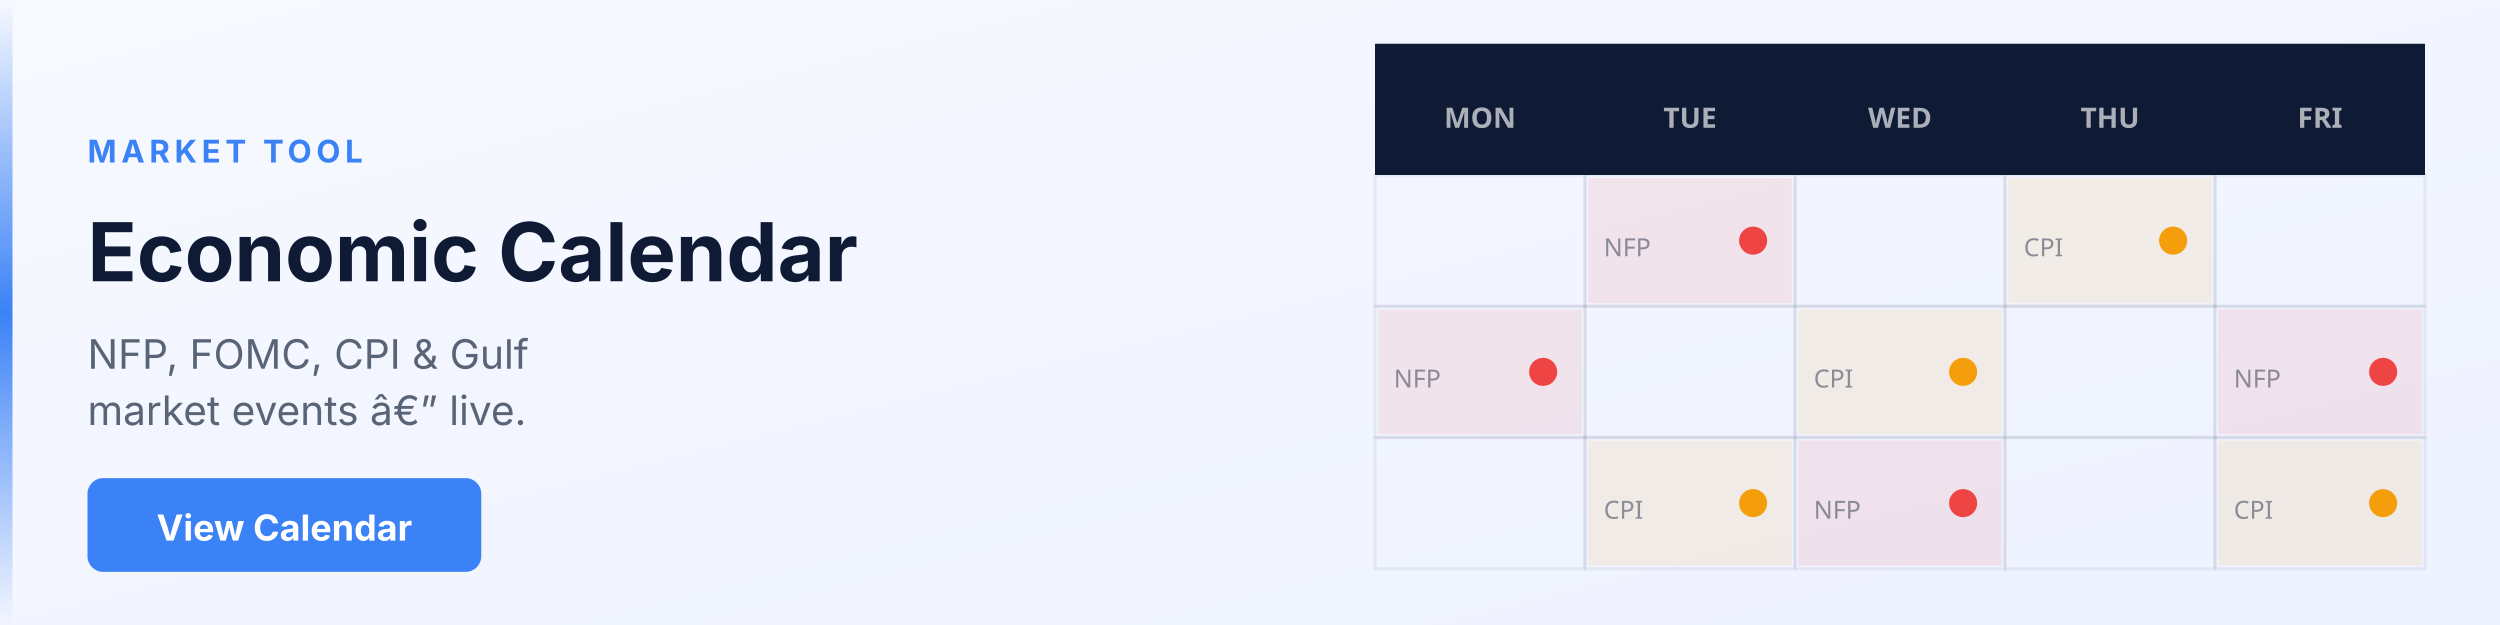
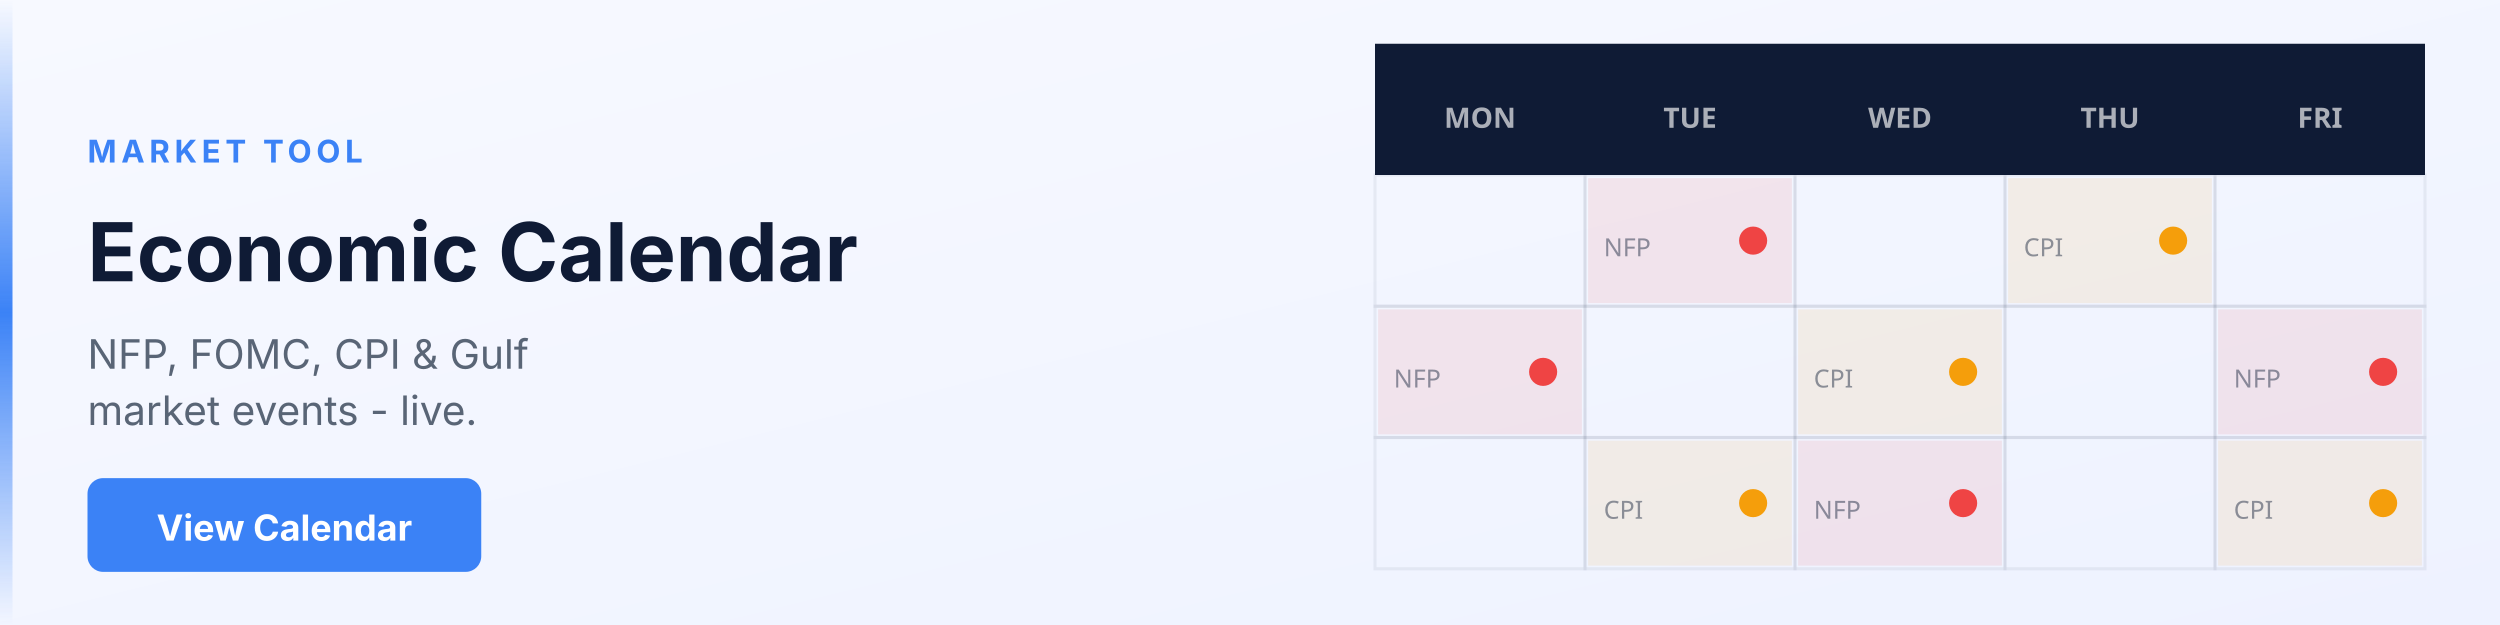
<svg xmlns="http://www.w3.org/2000/svg" viewBox="0 0 800 200" width="800" height="200">
  <defs>
    <linearGradient id="bg" x1="0" y1="0" x2="1" y2="1" gradientUnits="objectBoundingBox">
      <stop offset="0" stop-color="#f7f9ff" />
      <stop offset="1" stop-color="#eef2ff" />
    </linearGradient>
    <linearGradient id="ab" x1="0" y1="0" x2="0" y2="1" gradientUnits="objectBoundingBox">
      <stop offset="0" stop-color="#3b82f6" stop-opacity="0" />
      <stop offset=".5" stop-color="#3b82f6" />
      <stop offset="1" stop-color="#3b82f6" stop-opacity="0" />
    </linearGradient>
  </defs>
  <rect width="800" height="200" fill="url(#bg)" />
  <rect x="0" y="0" width="4" height="200" fill="url(#ab)" />
  <text x="28" y="52" font-family="system-ui,-apple-system,sans-serif" font-size="10" font-weight="bold" fill="#3b82f6" letter-spacing="1.5">MARKET TOOL</text>
  <text x="28" y="90" font-family="system-ui,-apple-system,sans-serif" font-size="26" font-weight="bold" fill="#0f1b35">Economic Calendar</text>
  <text x="28" y="118" font-family="system-ui,-apple-system,sans-serif" font-size="13" fill="#596576">NFP, FOMC, CPI &amp; Gulf</text>
-   <text x="28" y="136" font-family="system-ui,-apple-system,sans-serif" font-size="13" fill="#596576">market events â€” live.</text>
+   <text x="28" y="136" font-family="system-ui,-apple-system,sans-serif" font-size="13" fill="#596576">market events - live.</text>
  <rect x="28" y="153" width="126" height="30" rx="5" fill="#3b82f6" />
  <text x="91" y="173" font-family="system-ui,-apple-system,sans-serif" font-size="11.5" font-weight="bold" fill="#fff" text-anchor="middle">View Calendar</text>
  <rect x="440.0" y="14.0" width="336.0" height="42.0" fill="#0f1b35" />
  <text x="473.6" y="40.9" font-family="system-ui,sans-serif" font-size="9" font-weight="bold" fill="white" fill-opacity=".65" text-anchor="middle">MON</text>
  <text x="540.8" y="40.9" font-family="system-ui,sans-serif" font-size="9" font-weight="bold" fill="white" fill-opacity=".65" text-anchor="middle">TUE</text>
  <text x="608.0" y="40.9" font-family="system-ui,sans-serif" font-size="9" font-weight="bold" fill="white" fill-opacity=".65" text-anchor="middle">WED</text>
  <text x="675.2" y="40.9" font-family="system-ui,sans-serif" font-size="9" font-weight="bold" fill="white" fill-opacity=".65" text-anchor="middle">THU</text>
  <text x="742.4" y="40.9" font-family="system-ui,sans-serif" font-size="9" font-weight="bold" fill="white" fill-opacity=".65" text-anchor="middle">FRI</text>
  <rect x="440.0" y="56.0" width="67.2" height="42.0" fill="none" stroke="#0f1b35" stroke-opacity=".06" stroke-width="1" />
  <rect x="507.2" y="56.0" width="67.2" height="42.0" fill="none" stroke="#0f1b35" stroke-opacity=".06" stroke-width="1" />
  <rect x="508.2" y="57.0" width="65.2" height="40.0" fill="#ef4444" fill-opacity=".1" />
  <circle cx="561.0" cy="77.0" r="4.5" fill="#ef4444" />
  <text x="513.2" y="82.0" font-family="system-ui,sans-serif" font-size="8" fill="#0f1b35" fill-opacity=".45">NFP</text>
  <rect x="574.4" y="56.0" width="67.2" height="42.0" fill="none" stroke="#0f1b35" stroke-opacity=".06" stroke-width="1" />
  <rect x="641.6" y="56.0" width="67.2" height="42.0" fill="none" stroke="#0f1b35" stroke-opacity=".06" stroke-width="1" />
  <rect x="642.6" y="57.0" width="65.2" height="40.0" fill="#f59e0b" fill-opacity=".1" />
  <circle cx="695.4" cy="77.0" r="4.5" fill="#f59e0b" />
  <text x="647.6" y="82.0" font-family="system-ui,sans-serif" font-size="8" fill="#0f1b35" fill-opacity=".45">CPI</text>
  <rect x="708.8" y="56.0" width="67.2" height="42.0" fill="none" stroke="#0f1b35" stroke-opacity=".06" stroke-width="1" />
  <rect x="440.0" y="98.0" width="67.2" height="42.0" fill="none" stroke="#0f1b35" stroke-opacity=".06" stroke-width="1" />
  <rect x="441.0" y="99.0" width="65.2" height="40.0" fill="#ef4444" fill-opacity=".1" />
  <circle cx="493.8" cy="119.0" r="4.5" fill="#ef4444" />
  <text x="446.0" y="124.0" font-family="system-ui,sans-serif" font-size="8" fill="#0f1b35" fill-opacity=".45">NFP</text>
  <rect x="507.2" y="98.0" width="67.2" height="42.0" fill="none" stroke="#0f1b35" stroke-opacity=".06" stroke-width="1" />
  <rect x="574.4" y="98.0" width="67.2" height="42.0" fill="none" stroke="#0f1b35" stroke-opacity=".06" stroke-width="1" />
  <rect x="575.4" y="99.0" width="65.2" height="40.0" fill="#f59e0b" fill-opacity=".1" />
  <circle cx="628.2" cy="119.0" r="4.5" fill="#f59e0b" />
  <text x="580.4" y="124.0" font-family="system-ui,sans-serif" font-size="8" fill="#0f1b35" fill-opacity=".45">CPI</text>
  <rect x="641.6" y="98.0" width="67.2" height="42.0" fill="none" stroke="#0f1b35" stroke-opacity=".06" stroke-width="1" />
  <rect x="708.8" y="98.0" width="67.2" height="42.0" fill="none" stroke="#0f1b35" stroke-opacity=".06" stroke-width="1" />
  <rect x="709.8" y="99.0" width="65.2" height="40.0" fill="#ef4444" fill-opacity=".1" />
  <circle cx="762.6" cy="119.0" r="4.5" fill="#ef4444" />
  <text x="714.8" y="124.0" font-family="system-ui,sans-serif" font-size="8" fill="#0f1b35" fill-opacity=".45">NFP</text>
  <rect x="440.0" y="140.0" width="67.2" height="42.0" fill="none" stroke="#0f1b35" stroke-opacity=".06" stroke-width="1" />
  <rect x="507.2" y="140.0" width="67.2" height="42.0" fill="none" stroke="#0f1b35" stroke-opacity=".06" stroke-width="1" />
  <rect x="508.2" y="141.0" width="65.2" height="40.0" fill="#f59e0b" fill-opacity=".1" />
  <circle cx="561.0" cy="161.0" r="4.5" fill="#f59e0b" />
  <text x="513.2" y="166.0" font-family="system-ui,sans-serif" font-size="8" fill="#0f1b35" fill-opacity=".45">CPI</text>
  <rect x="574.4" y="140.0" width="67.2" height="42.0" fill="none" stroke="#0f1b35" stroke-opacity=".06" stroke-width="1" />
  <rect x="575.4" y="141.0" width="65.2" height="40.0" fill="#ef4444" fill-opacity=".1" />
  <circle cx="628.2" cy="161.0" r="4.5" fill="#ef4444" />
  <text x="580.4" y="166.0" font-family="system-ui,sans-serif" font-size="8" fill="#0f1b35" fill-opacity=".45">NFP</text>
  <rect x="641.6" y="140.0" width="67.2" height="42.0" fill="none" stroke="#0f1b35" stroke-opacity=".06" stroke-width="1" />
  <rect x="708.8" y="140.0" width="67.2" height="42.0" fill="none" stroke="#0f1b35" stroke-opacity=".06" stroke-width="1" />
  <rect x="709.8" y="141.0" width="65.2" height="40.0" fill="#f59e0b" fill-opacity=".1" />
  <circle cx="762.6" cy="161.0" r="4.5" fill="#f59e0b" />
  <text x="714.8" y="166.0" font-family="system-ui,sans-serif" font-size="8" fill="#0f1b35" fill-opacity=".45">CPI</text>
</svg>
